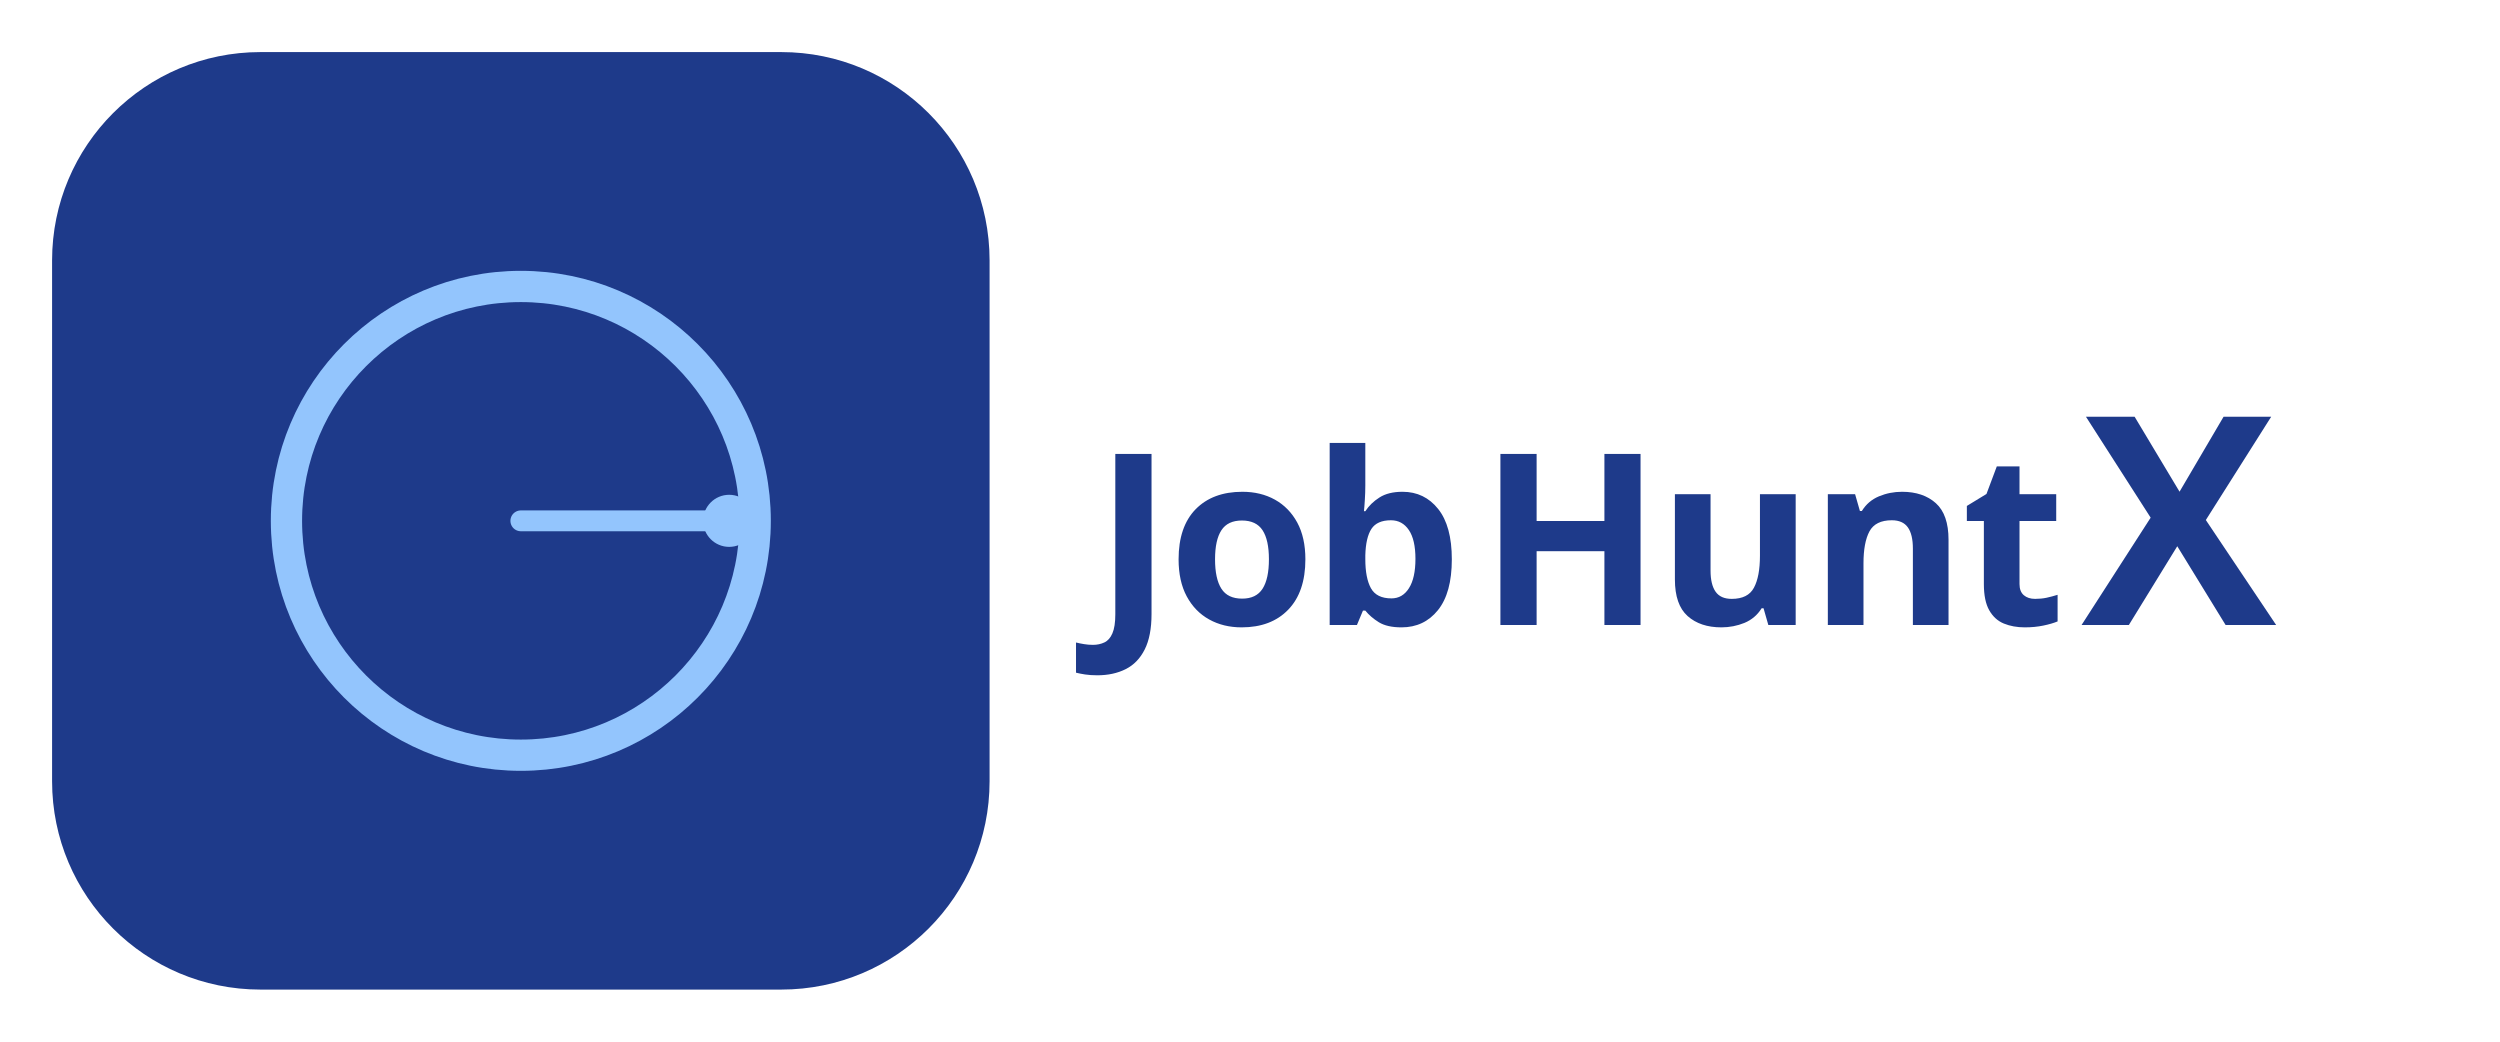
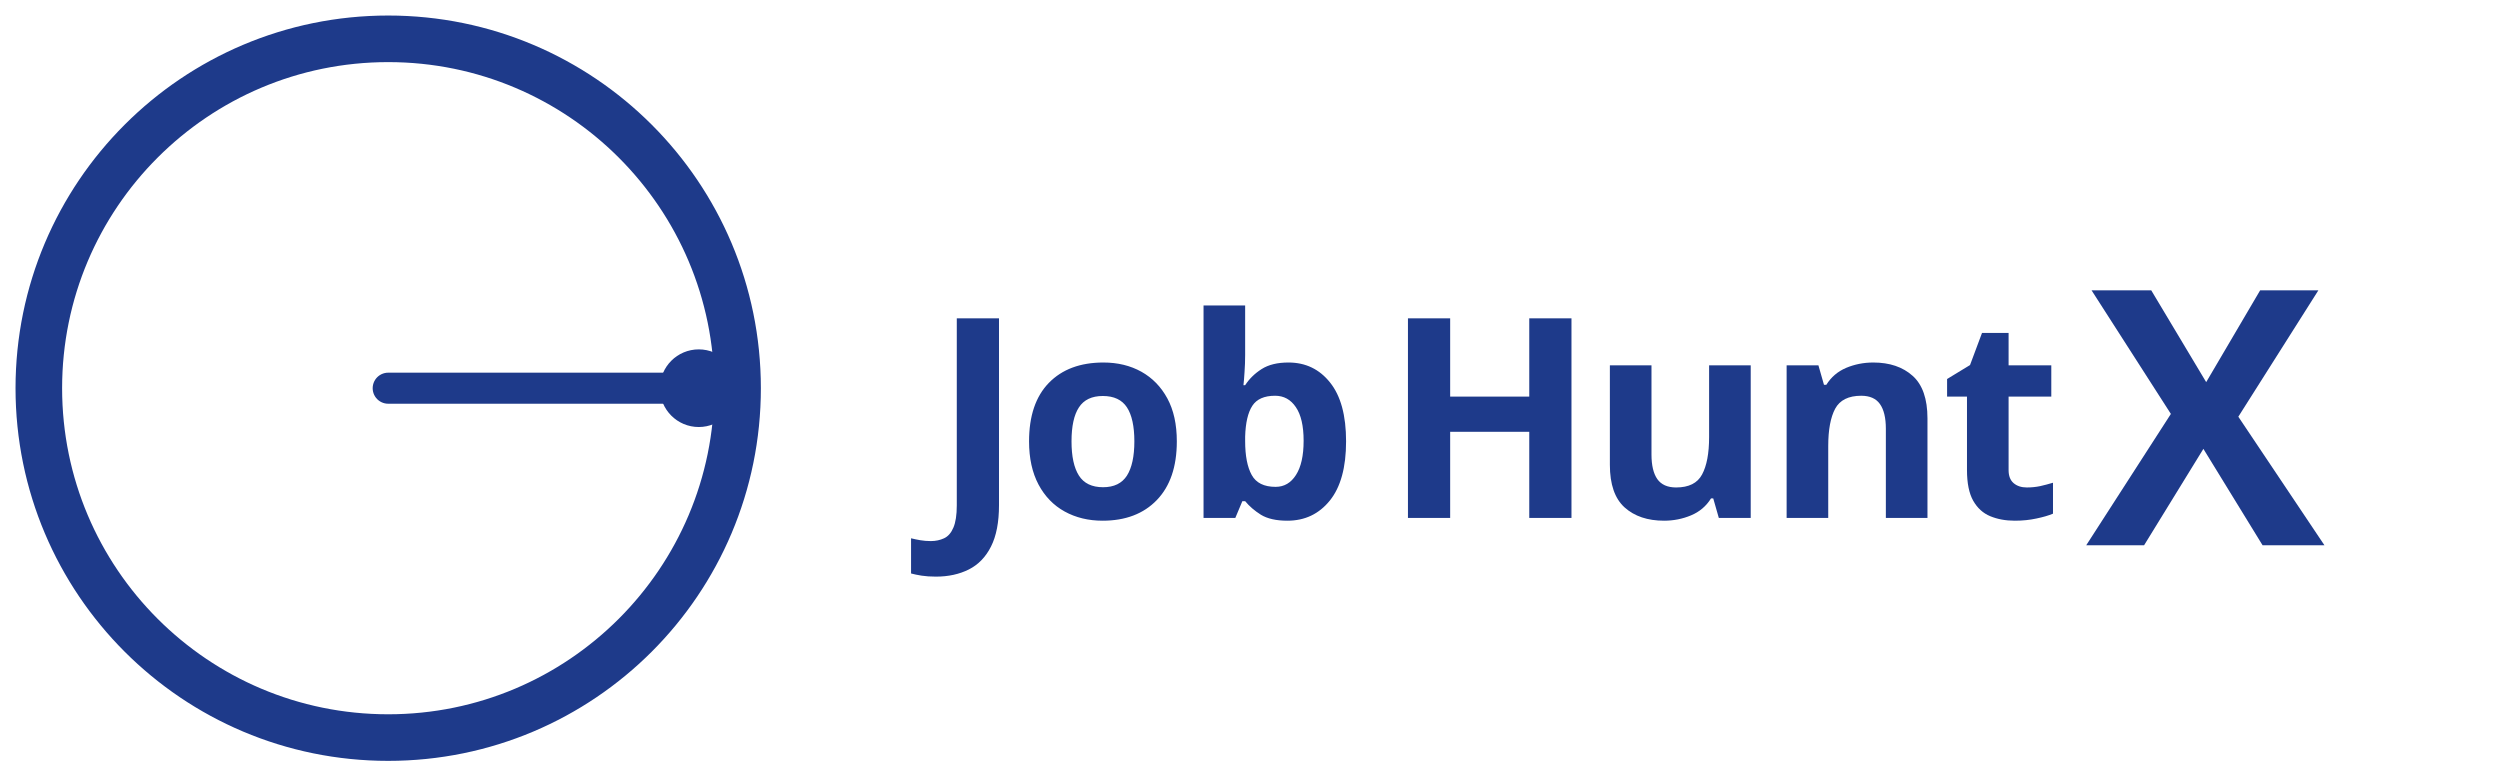
- <svg xmlns="http://www.w3.org/2000/svg" width="480" height="200" viewBox="0 0 480 200">
-   <rect x="10" y="10" width="180" height="180" rx="40" fill="#1E3A8A" />
-   <circle cx="100" cy="100" r="45" stroke="#93C5FD" stroke-width="6" fill="none" />
-   <line x1="100" y1="100" x2="140" y2="100" stroke="#93C5FD" stroke-width="4" stroke-linecap="round" />
-   <circle cx="140" cy="100" r="5" fill="#93C5FD" />
-   <text x="210" y="120" font-family="Nunito Sans, sans-serif" fill="#1E3A8A" letter-spacing="-1">
-     <tspan font-size="46" font-weight="900">Job</tspan>
-     <tspan font-size="46" font-weight="900">Hunt</tspan>
-     <tspan font-size="56" font-weight="900">X</tspan>
+ <svg xmlns="http://www.w3.org/2000/svg" width="322" height="100" viewBox="0 0 322 100">
+   <circle cx="50" cy="50" r="45" stroke="#1E3A8A" stroke-width="6" fill="none" />
+   <line x1="50" y1="50" x2="90" y2="50" stroke="#1E3A8A" stroke-width="4" stroke-linecap="round" />
+   <circle cx="90" cy="50" r="5" fill="#1E3A8A" />
+   <text x="120" y="54" font-family="Nunito Sans, sans-serif" fill="#1E3A8A" letter-spacing="-1" dominant-baseline="middle">
+     <tspan font-size="36" font-weight="900">Job</tspan>
+     <tspan font-size="36" font-weight="900" dx="0">Hunt</tspan>
+     <tspan font-size="46" font-weight="900" dx="0">X</tspan>
  </text>
</svg>
